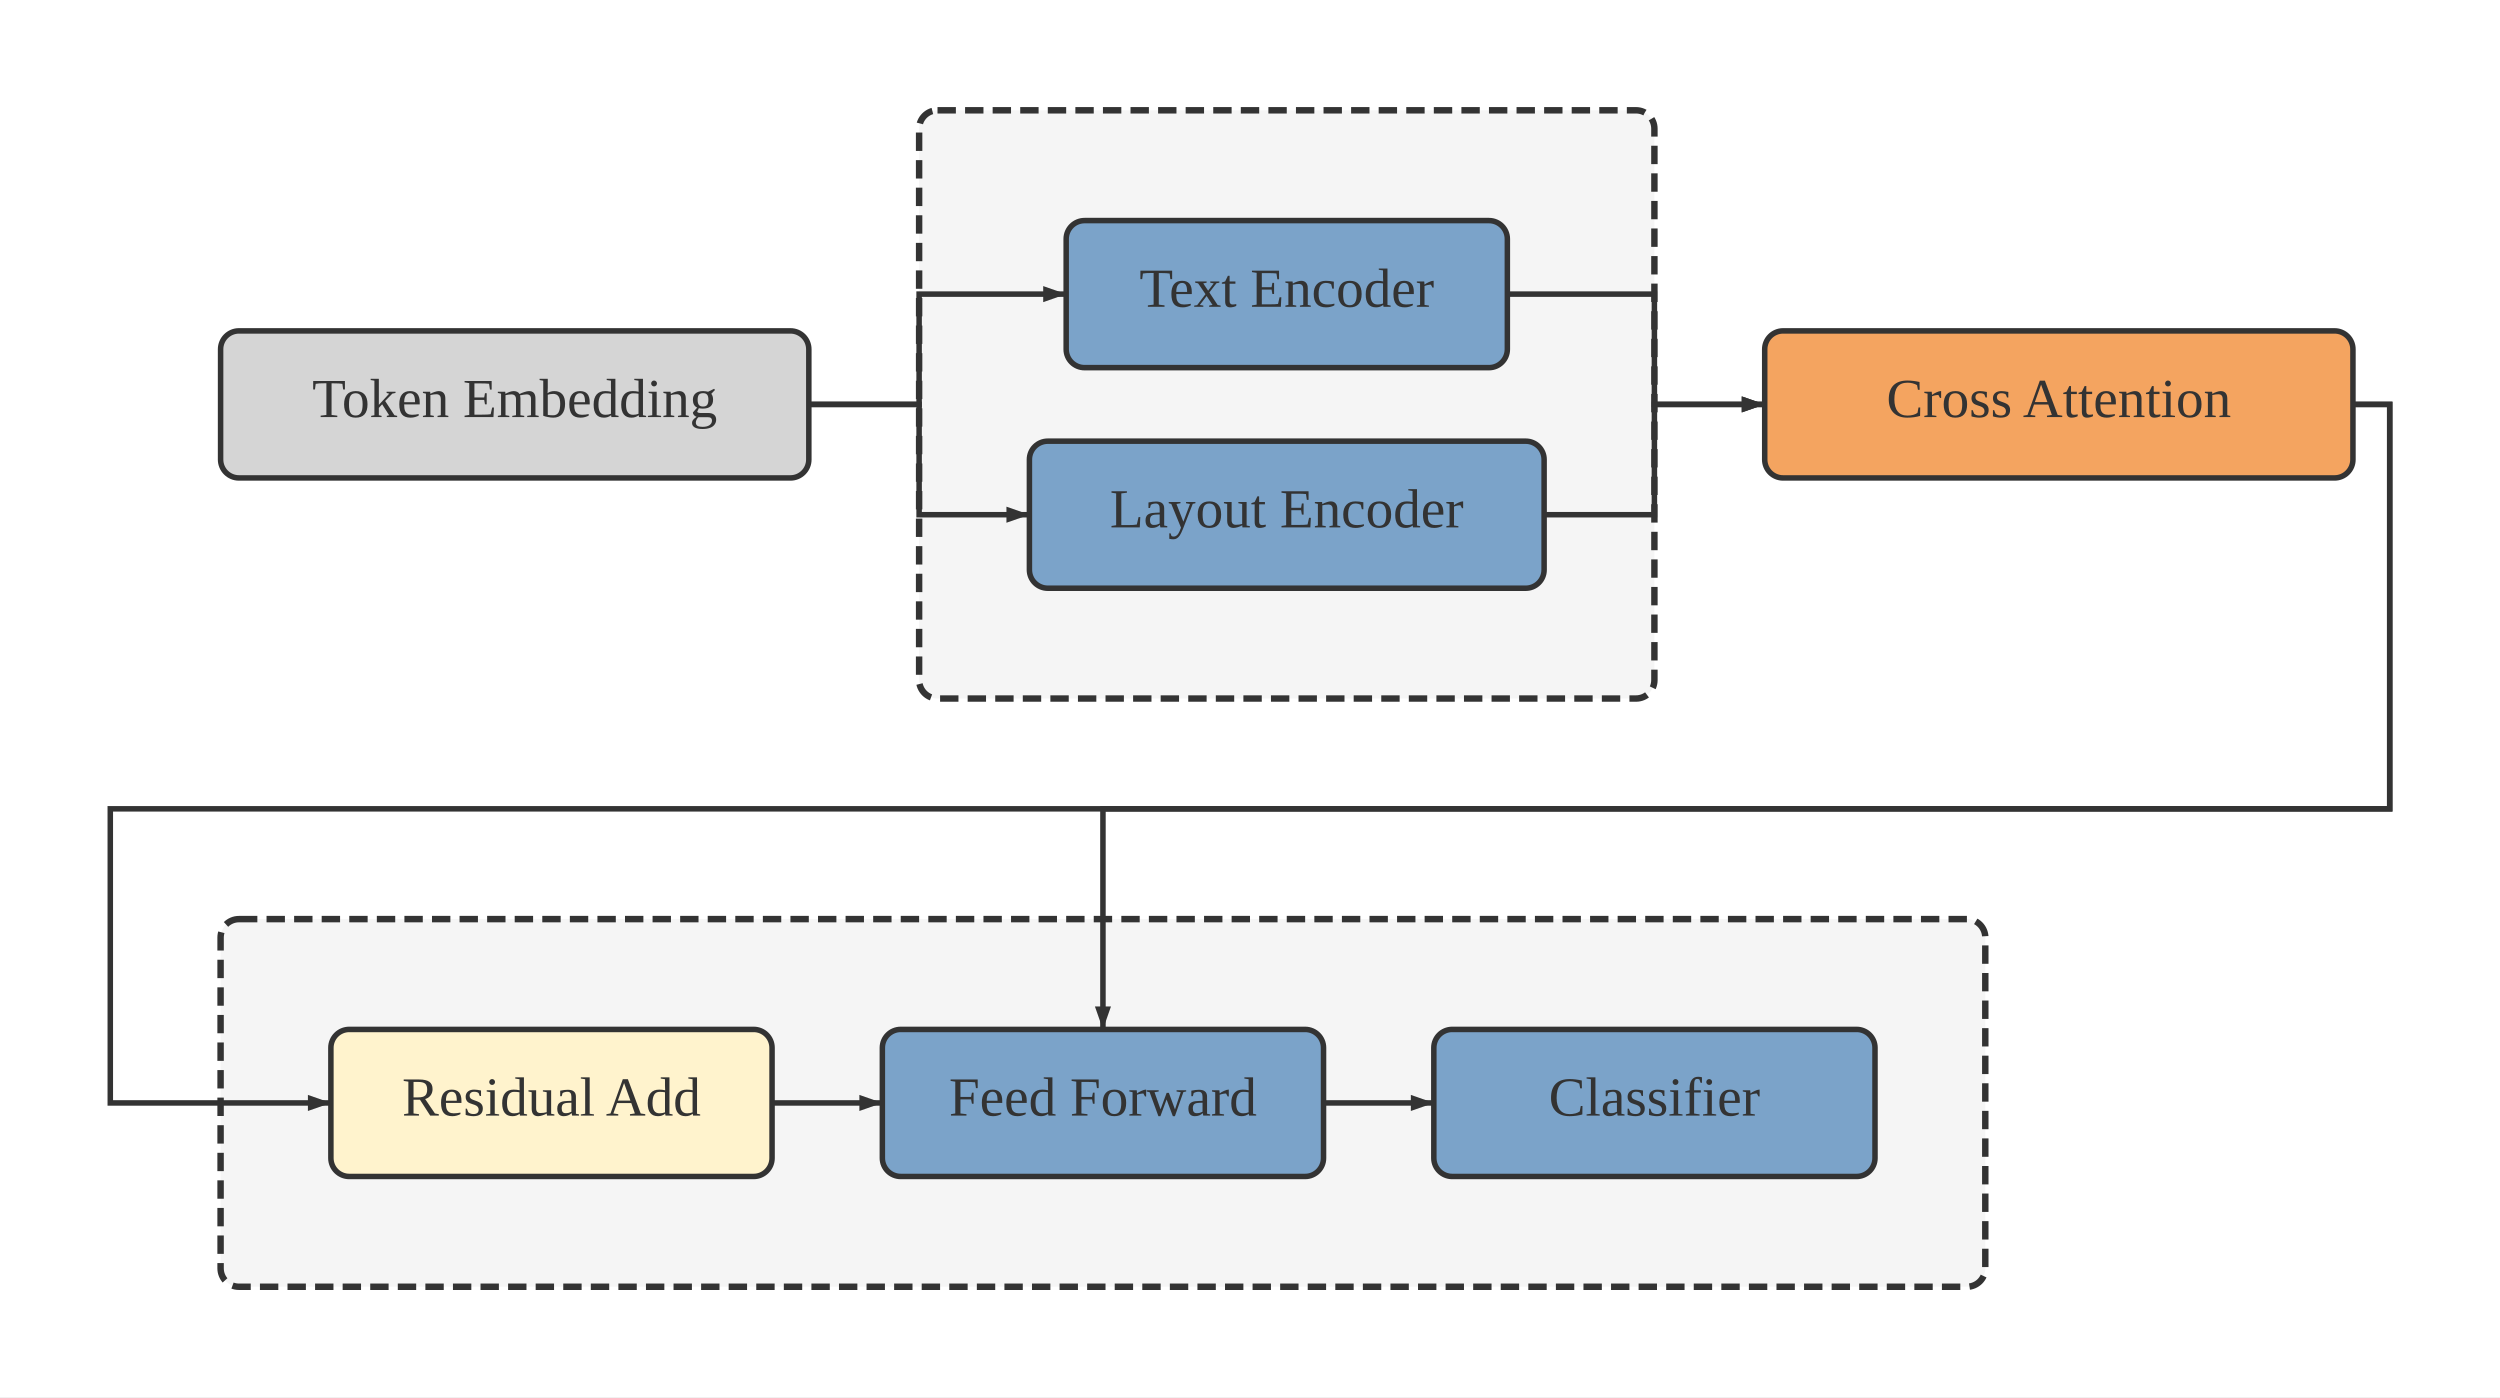
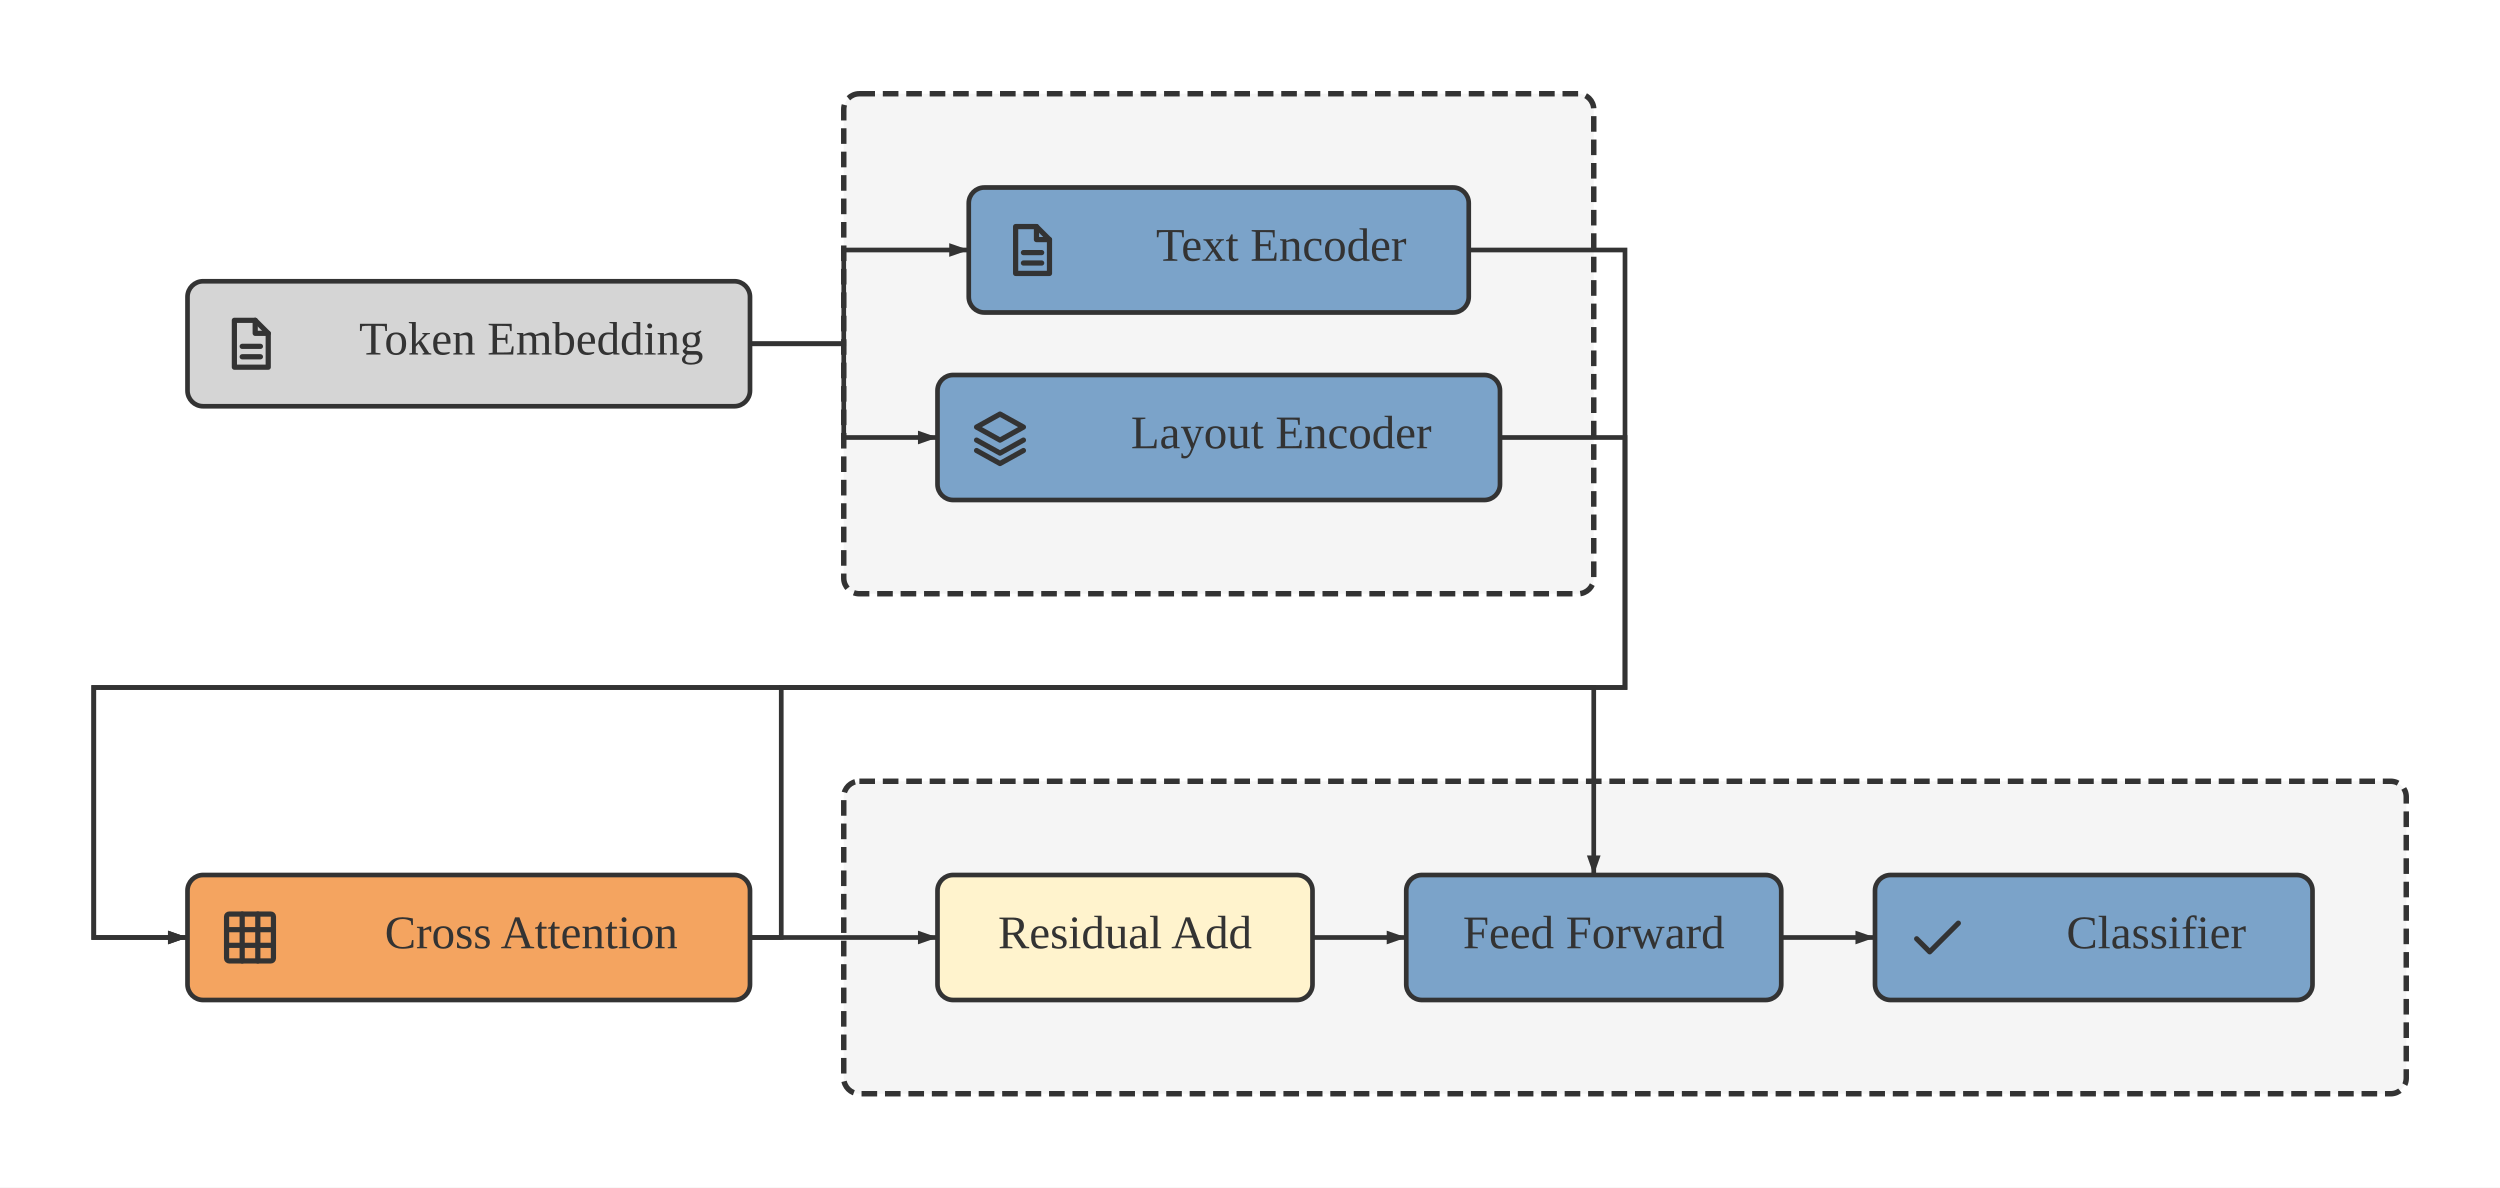
- <svg xmlns="http://www.w3.org/2000/svg" width="544" height="304" viewBox="0 0 544 304" font-family="Times New Roman" data-figtree="1">
-   <rect id="background" x="0" y="0" width="544" height="304" fill="#FFFFFF" data-role="background" />
+ <svg xmlns="http://www.w3.org/2000/svg" width="640" height="304" viewBox="0 0 640 304" font-family="Times New Roman" data-figtree="1">
+   <rect id="background" x="0" y="0" width="640" height="304" fill="#FFFFFF" data-role="background" />
  <defs>
    <marker id="figtree-arrow" markerWidth="5" markerHeight="3.5" refX="5" refY="1.75" orient="auto" markerUnits="userSpaceOnUse">
      <path d="M0,0 L5,1.75 L0,3.5 z" fill="#333333" />
    </marker>
+     <symbol id="icon-check" viewBox="0 0 24 24" fill="none" stroke="currentColor" stroke-width="2" stroke-linecap="round" stroke-linejoin="round">
+       <path d="M4 12.5l5 5L20 6.5" />
+     </symbol>
+     <symbol id="icon-document" viewBox="0 0 24 24" fill="none" stroke="currentColor" stroke-width="2" stroke-linecap="round" stroke-linejoin="round">
+       <path d="M6 3h8l5 5v13H6z" />
+       <path d="M14 3v5h5" />
+       <path d="M9 13h7M9 17h7" />
+     </symbol>
+     <symbol id="icon-grid" viewBox="0 0 24 24" fill="none" stroke="currentColor" stroke-width="2" stroke-linecap="round" stroke-linejoin="round">
+       <rect x="3" y="3" width="18" height="18" rx="1" />
+       <path d="M3 9h18M3 15h18M9 3v18M15 3v18" />
+     </symbol>
+     <symbol id="icon-layers" viewBox="0 0 24 24" fill="none" stroke="currentColor" stroke-width="2" stroke-linecap="round" stroke-linejoin="round">
+       <path d="M12 3l9 5-9 5-9-5z" />
+       <path d="M3 13l9 5 9-5" />
+       <path d="M3 17l9 5 9-5" />
+     </symbol>
  </defs>
-   <g id="n1" data-bbox="0 0 544 304">
-     <g id="n2" transform="translate(48,72)" data-bbox="48 72 128 32" data-label="Token Embedding">
-       <rect id="n2.block" x="0" y="0" width="128" height="32" fill="#D5D5D5" stroke="#333333" stroke-width="1.2" data-role="block" rx="4" data-component="Token Embedding" />
-       <text id="n2.label" x="64" y="16" font-family="Times New Roman" font-size="12" text-anchor="middle" dominant-baseline="middle" fill="#333333" data-kind="label" data-max-width="128">Token Embedding</text>
+   <g id="n1" data-bbox="0 0 640 304">
+     <g id="n2" transform="translate(48,72)" data-bbox="48 72 144 32" data-label="Token Embedding">
+       <rect id="n2.block" x="0" y="0" width="144" height="32" fill="#D5D5D5" stroke="#333333" stroke-width="1.2" data-role="block" rx="4" data-component="Token Embedding" />
+       <use id="n2.icon" href="#icon-document" x="8" y="8" width="16" height="16" color="#333333" data-role="icon" />
+       <text id="n2.label" x="88" y="16" font-family="Times New Roman" font-size="12" text-anchor="middle" dominant-baseline="middle" fill="#333333" data-kind="label" data-max-width="120">Token Embedding</text>
    </g>
-     <g id="n3" transform="translate(200,24)" data-bbox="200 24 160 128" data-label="Text Encoder, Layout Encoder">
-       <rect id="n3.container" x="0" y="0" width="160" height="128" fill="#F5F5F5" stroke="#333333" stroke-width="1.4" data-role="container" rx="4" stroke-dasharray="4 2" />
-       <g id="n6" transform="translate(32,24)" data-bbox="32 24 96 32" data-label="Text Encoder">
-         <rect id="n6.block" x="0" y="0" width="96" height="32" fill="#7BA3C9" stroke="#333333" stroke-width="1.2" data-role="block" rx="4" data-component="Text Encoder" />
-         <text id="n6.label" x="48" y="16" font-family="Times New Roman" font-size="12" text-anchor="middle" dominant-baseline="middle" fill="#333333" data-kind="label" data-max-width="96">Text Encoder</text>
+     <g id="n3" transform="translate(216,24)" data-bbox="216 24 192 128" data-label="Text Encoder, Layout Encoder">
+       <rect id="n3.container" x="0" y="0" width="192" height="128" fill="#F5F5F5" stroke="#333333" stroke-width="1.4" data-role="container" rx="4" stroke-dasharray="4 2" />
+       <g id="n6" transform="translate(32,24)" data-bbox="32 24 128 32" data-label="Text Encoder">
+         <rect id="n6.block" x="0" y="0" width="128" height="32" fill="#7BA3C9" stroke="#333333" stroke-width="1.2" data-role="block" rx="4" data-component="Text Encoder" />
+         <use id="n6.icon" href="#icon-document" x="8" y="8" width="16" height="16" color="#333333" data-role="icon" />
+         <text id="n6.label" x="80" y="16" font-family="Times New Roman" font-size="12" text-anchor="middle" dominant-baseline="middle" fill="#333333" data-kind="label" data-max-width="104">Text Encoder</text>
      </g>
-       <g id="n7" transform="translate(24,72)" data-bbox="24 72 112 32" data-label="Layout Encoder">
-         <rect id="n7.block" x="0" y="0" width="112" height="32" fill="#7BA3C9" stroke="#333333" stroke-width="1.2" data-role="block" rx="4" data-component="Layout Encoder" />
-         <text id="n7.label" x="56" y="16" font-family="Times New Roman" font-size="12" text-anchor="middle" dominant-baseline="middle" fill="#333333" data-kind="label" data-max-width="112">Layout Encoder</text>
+       <g id="n7" transform="translate(24,72)" data-bbox="24 72 144 32" data-label="Layout Encoder">
+         <rect id="n7.block" x="0" y="0" width="144" height="32" fill="#7BA3C9" stroke="#333333" stroke-width="1.2" data-role="block" rx="4" data-component="Layout Encoder" />
+         <use id="n7.icon" href="#icon-layers" x="8" y="8" width="16" height="16" color="#333333" data-role="icon" />
+         <text id="n7.label" x="88" y="16" font-family="Times New Roman" font-size="12" text-anchor="middle" dominant-baseline="middle" fill="#333333" data-kind="label" data-max-width="120">Layout Encoder</text>
      </g>
    </g>
-     <g id="n4" transform="translate(384,72)" data-bbox="384 72 128 32" data-label="Cross Attention">
-       <rect id="n4.block" x="0" y="0" width="128" height="32" fill="#F4A460" stroke="#333333" stroke-width="1.2" data-role="block" rx="4" data-component="Cross Attention" />
-       <text id="n4.label" x="64" y="16" font-family="Times New Roman" font-size="12" text-anchor="middle" dominant-baseline="middle" fill="#333333" data-kind="label" data-max-width="128">Cross Attention</text>
+     <g id="n4" transform="translate(48,224)" data-bbox="48 224 144 32" data-label="Cross Attention">
+       <rect id="n4.block" x="0" y="0" width="144" height="32" fill="#F4A460" stroke="#333333" stroke-width="1.2" data-role="block" rx="4" data-component="Cross Attention" />
+       <use id="n4.icon" href="#icon-grid" x="8" y="8" width="16" height="16" color="#333333" data-role="icon" />
+       <text id="n4.label" x="88" y="16" font-family="Times New Roman" font-size="12" text-anchor="middle" dominant-baseline="middle" fill="#333333" data-kind="label" data-max-width="120">Cross Attention</text>
    </g>
-     <g id="n5" transform="translate(48,200)" data-bbox="48 200 384 80" data-label="Residual Add, Feed Forward, Classifier">
-       <rect id="n5.container" x="0" y="0" width="384" height="80" fill="#F5F5F5" stroke="#333333" stroke-width="1.4" data-role="container" rx="4" stroke-dasharray="4 2" />
+     <g id="n5" transform="translate(216,200)" data-bbox="216 200 400 80" data-label="Residual Add, Feed Forward, Classifier">
+       <rect id="n5.container" x="0" y="0" width="400" height="80" fill="#F5F5F5" stroke="#333333" stroke-width="1.4" data-role="container" rx="4" stroke-dasharray="4 2" />
      <g id="n8" transform="translate(24,24)" data-bbox="24 24 96 32" data-label="Residual Add">
        <rect id="n8.block" x="0" y="0" width="96" height="32" fill="#FFF3CD" stroke="#333333" stroke-width="1.2" data-role="block" rx="4" data-component="Residual Add" />
        <text id="n8.label" x="48" y="16" font-family="Times New Roman" font-size="12" text-anchor="middle" dominant-baseline="middle" fill="#333333" data-kind="label" data-max-width="96">Residual Add</text>
      </g>
      <g id="n9" transform="translate(144,24)" data-bbox="144 24 96 32" data-label="Feed Forward">
        <rect id="n9.block" x="0" y="0" width="96" height="32" fill="#7BA3C9" stroke="#333333" stroke-width="1.2" data-role="block" rx="4" data-component="Feed Forward" />
        <text id="n9.label" x="48" y="16" font-family="Times New Roman" font-size="12" text-anchor="middle" dominant-baseline="middle" fill="#333333" data-kind="label" data-max-width="96">Feed Forward</text>
      </g>
-       <g id="n10" transform="translate(264,24)" data-bbox="264 24 96 32" data-label="Classifier">
-         <rect id="n10.block" x="0" y="0" width="96" height="32" fill="#7BA3C9" stroke="#333333" stroke-width="1.2" data-role="block" rx="4" data-component="Classifier" />
-         <text id="n10.label" x="48" y="16" font-family="Times New Roman" font-size="12" text-anchor="middle" dominant-baseline="middle" fill="#333333" data-kind="label" data-max-width="96">Classifier</text>
+       <g id="n10" transform="translate(264,24)" data-bbox="264 24 112 32" data-label="Classifier">
+         <rect id="n10.block" x="0" y="0" width="112" height="32" fill="#7BA3C9" stroke="#333333" stroke-width="1.2" data-role="block" rx="4" data-component="Classifier" />
+         <use id="n10.icon" href="#icon-check" x="8" y="8" width="16" height="16" color="#333333" data-role="icon" />
+         <text id="n10.label" x="72" y="16" font-family="Times New Roman" font-size="12" text-anchor="middle" dominant-baseline="middle" fill="#333333" data-kind="label" data-max-width="88">Classifier</text>
      </g>
      <path id="n5.arrow0" d="M240,40 H264" fill="none" stroke="#333333" stroke-width="1.2" data-flow="data" marker-end="url(#figtree-arrow)" data-from="n9.right" data-to="n10.left" />
      <path id="n5.arrow1" d="M120,40 H144" fill="none" stroke="#333333" stroke-width="1.2" data-flow="data" marker-end="url(#figtree-arrow)" data-from="n8.right" data-to="n9.left" />
    </g>
-     <path id="n1.arrow0" d="M176,88 H200 V64 H232" fill="none" stroke="#333333" stroke-width="1.2" data-flow="parallel" marker-end="url(#figtree-arrow)" data-from="n2.right" data-to="n6.left" />
-     <path id="n1.arrow1" d="M176,88 H200 V112 H224" fill="none" stroke="#333333" stroke-width="1.2" data-flow="parallel" marker-end="url(#figtree-arrow)" data-from="n2.right" data-to="n7.left" />
-     <path id="n1.arrow2" d="M328,64 H360 V88 H384" fill="none" stroke="#333333" stroke-width="1.2" data-flow="data" marker-end="url(#figtree-arrow)" data-from="n6.right" data-to="n4.left" />
-     <path id="n1.arrow3" d="M336,112 H360 V88 H384" fill="none" stroke="#333333" stroke-width="1.2" data-flow="data" marker-end="url(#figtree-arrow)" data-from="n7.right" data-to="n4.left" />
-     <path id="n1.arrow4" d="M512,88 H520 V176 H240 V224" fill="none" stroke="#333333" stroke-width="1.2" data-flow="data" marker-end="url(#figtree-arrow)" data-from="n4.right" data-to="n9.top" />
-     <path id="n1.arrow5" d="M512,88 H520 V176 H24 V240 H72" fill="none" stroke="#333333" stroke-width="1.2" data-flow="data" marker-end="url(#figtree-arrow)" data-from="n4.right" data-to="n8.left" />
+     <path id="n1.arrow0" d="M192,88 H216 V64 H248" fill="none" stroke="#333333" stroke-width="1.2" data-flow="parallel" marker-end="url(#figtree-arrow)" data-from="n2.right" data-to="n6.left" />
+     <path id="n1.arrow1" d="M192,88 H216 V112 H240" fill="none" stroke="#333333" stroke-width="1.2" data-flow="parallel" marker-end="url(#figtree-arrow)" data-from="n2.right" data-to="n7.left" />
+     <path id="n1.arrow2" d="M376,64 H416 V176 H24 V240 H48" fill="none" stroke="#333333" stroke-width="1.2" data-flow="data" marker-end="url(#figtree-arrow)" data-from="n6.right" data-to="n4.left" />
+     <path id="n1.arrow3" d="M384,112 H416 V176 H24 V240 H48" fill="none" stroke="#333333" stroke-width="1.2" data-flow="data" marker-end="url(#figtree-arrow)" data-from="n7.right" data-to="n4.left" />
+     <path id="n1.arrow4" d="M192,240 H200 V176 H408 V224" fill="none" stroke="#333333" stroke-width="1.2" data-flow="data" marker-end="url(#figtree-arrow)" data-from="n4.right" data-to="n9.top" />
+     <path id="n1.arrow5" d="M192,240 H240" fill="none" stroke="#333333" stroke-width="1.2" data-flow="data" marker-end="url(#figtree-arrow)" data-from="n4.right" data-to="n8.left" />
  </g>
</svg>
